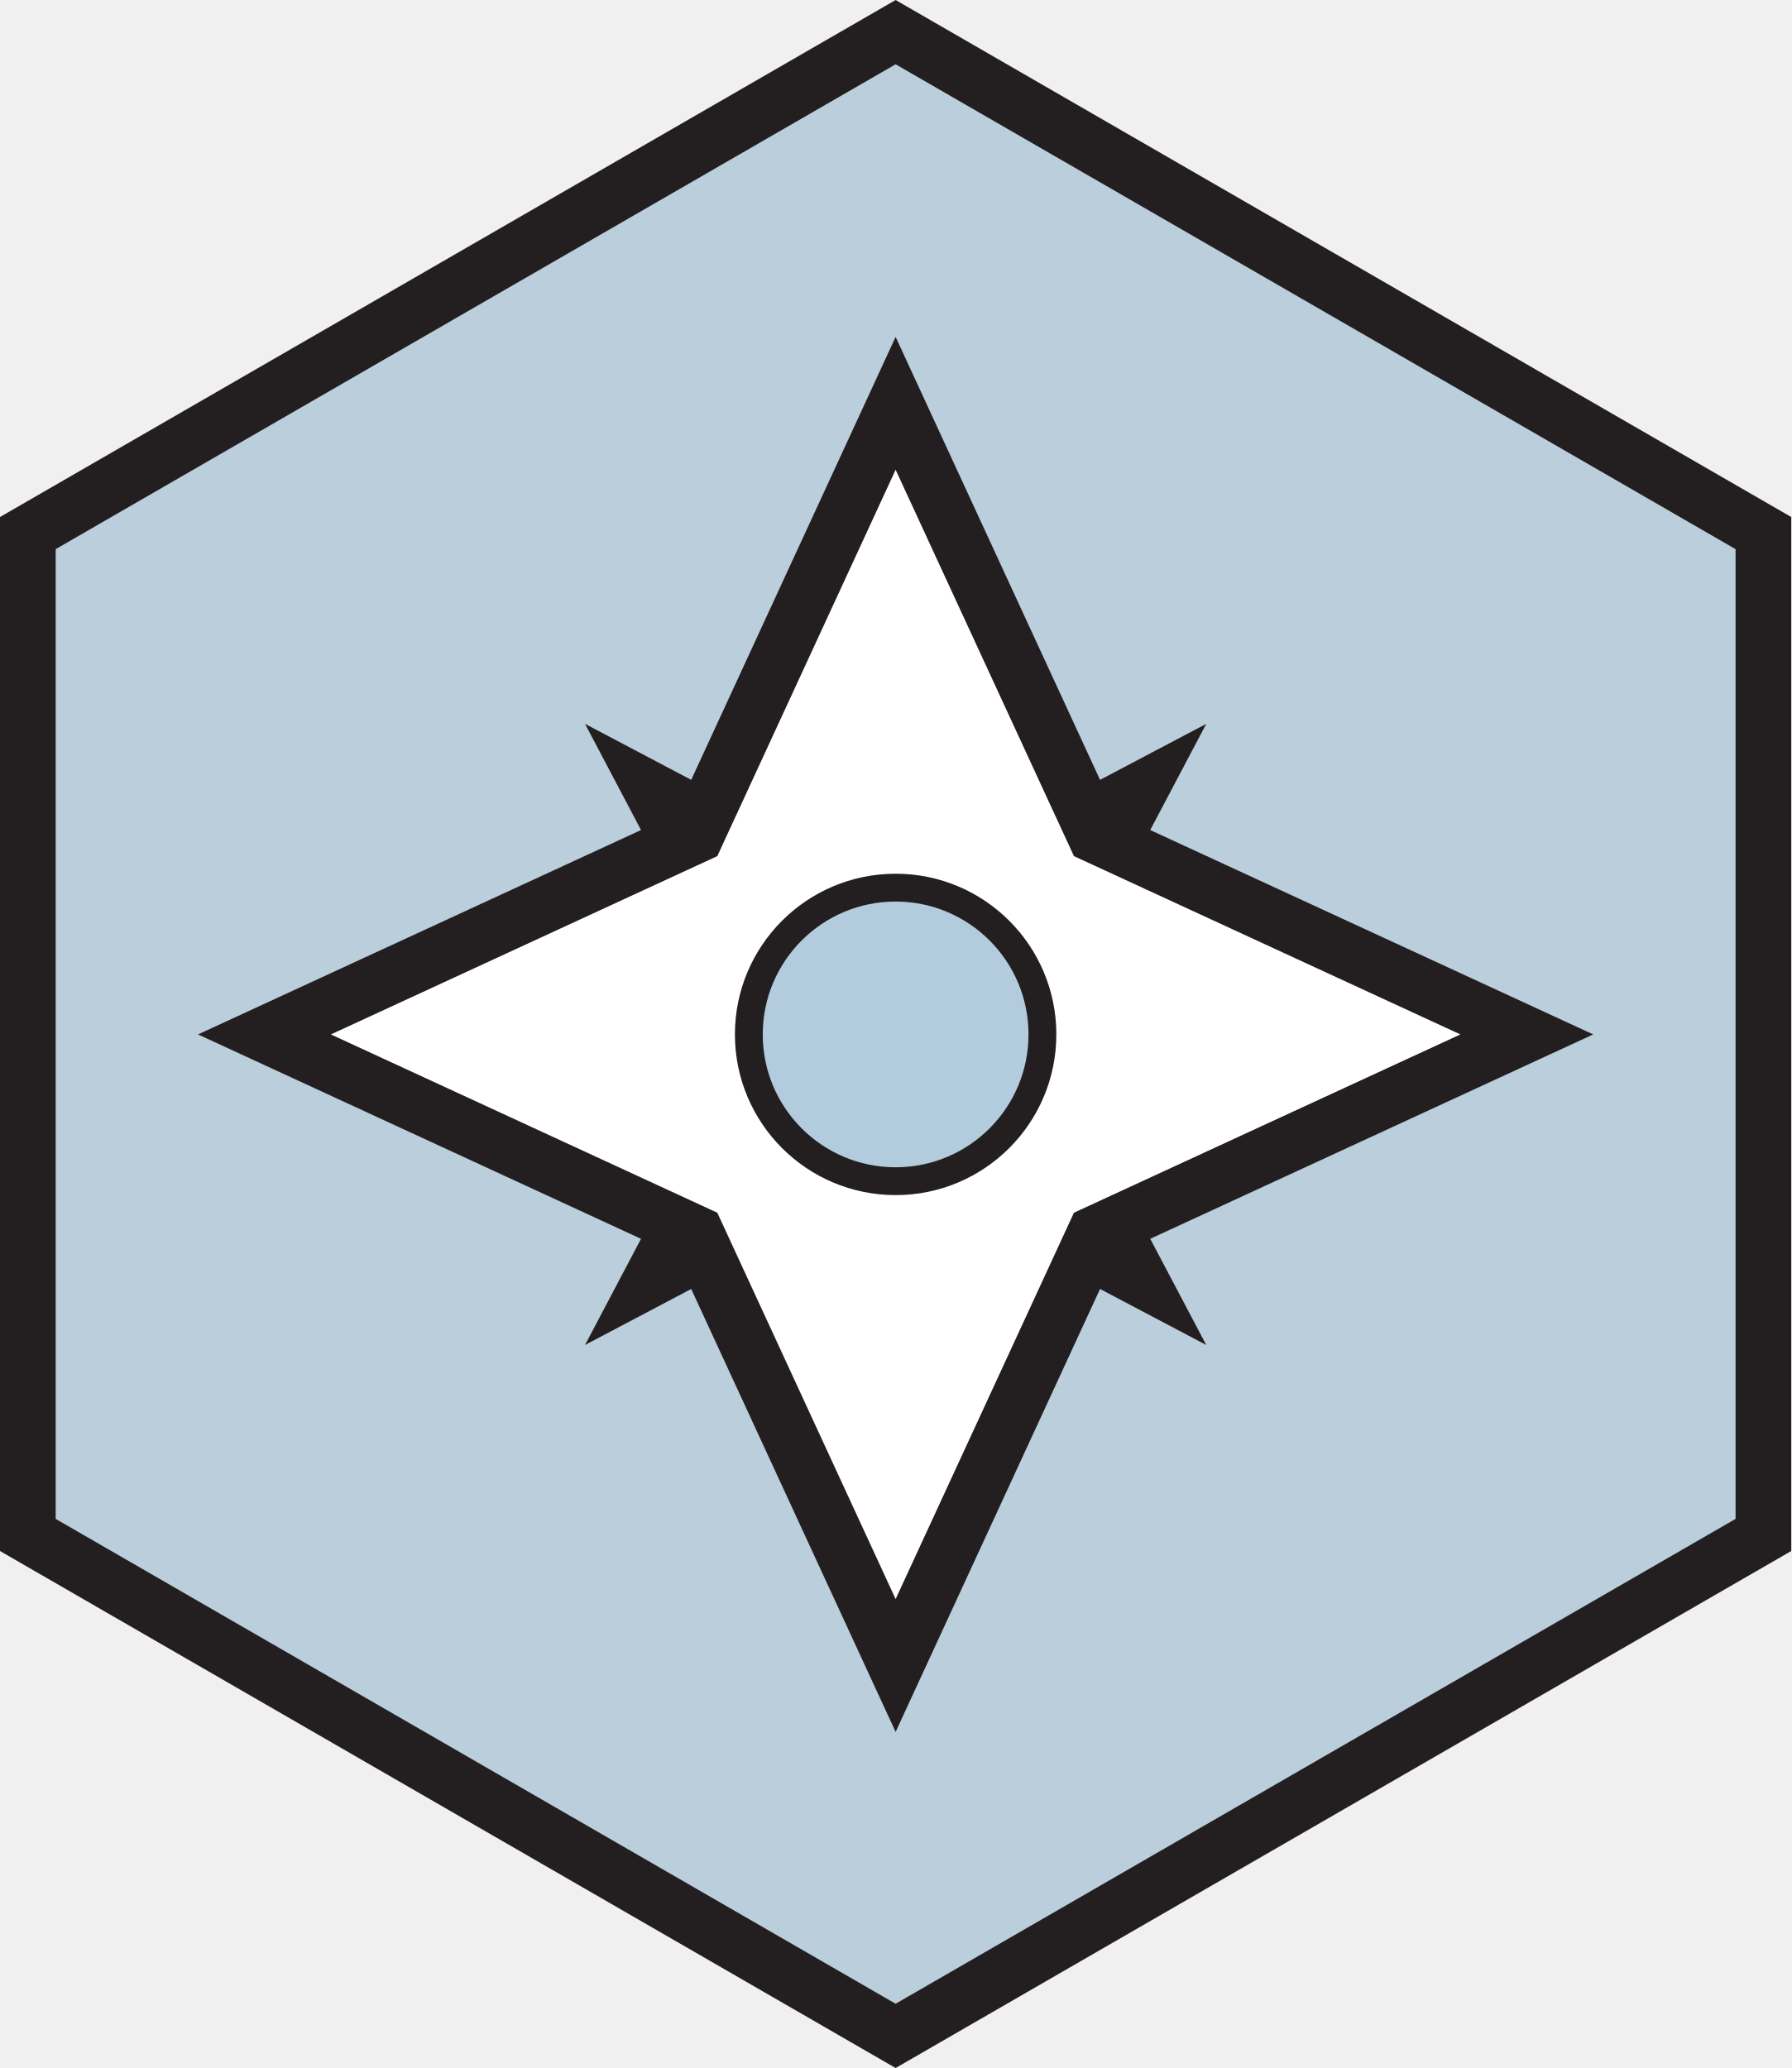
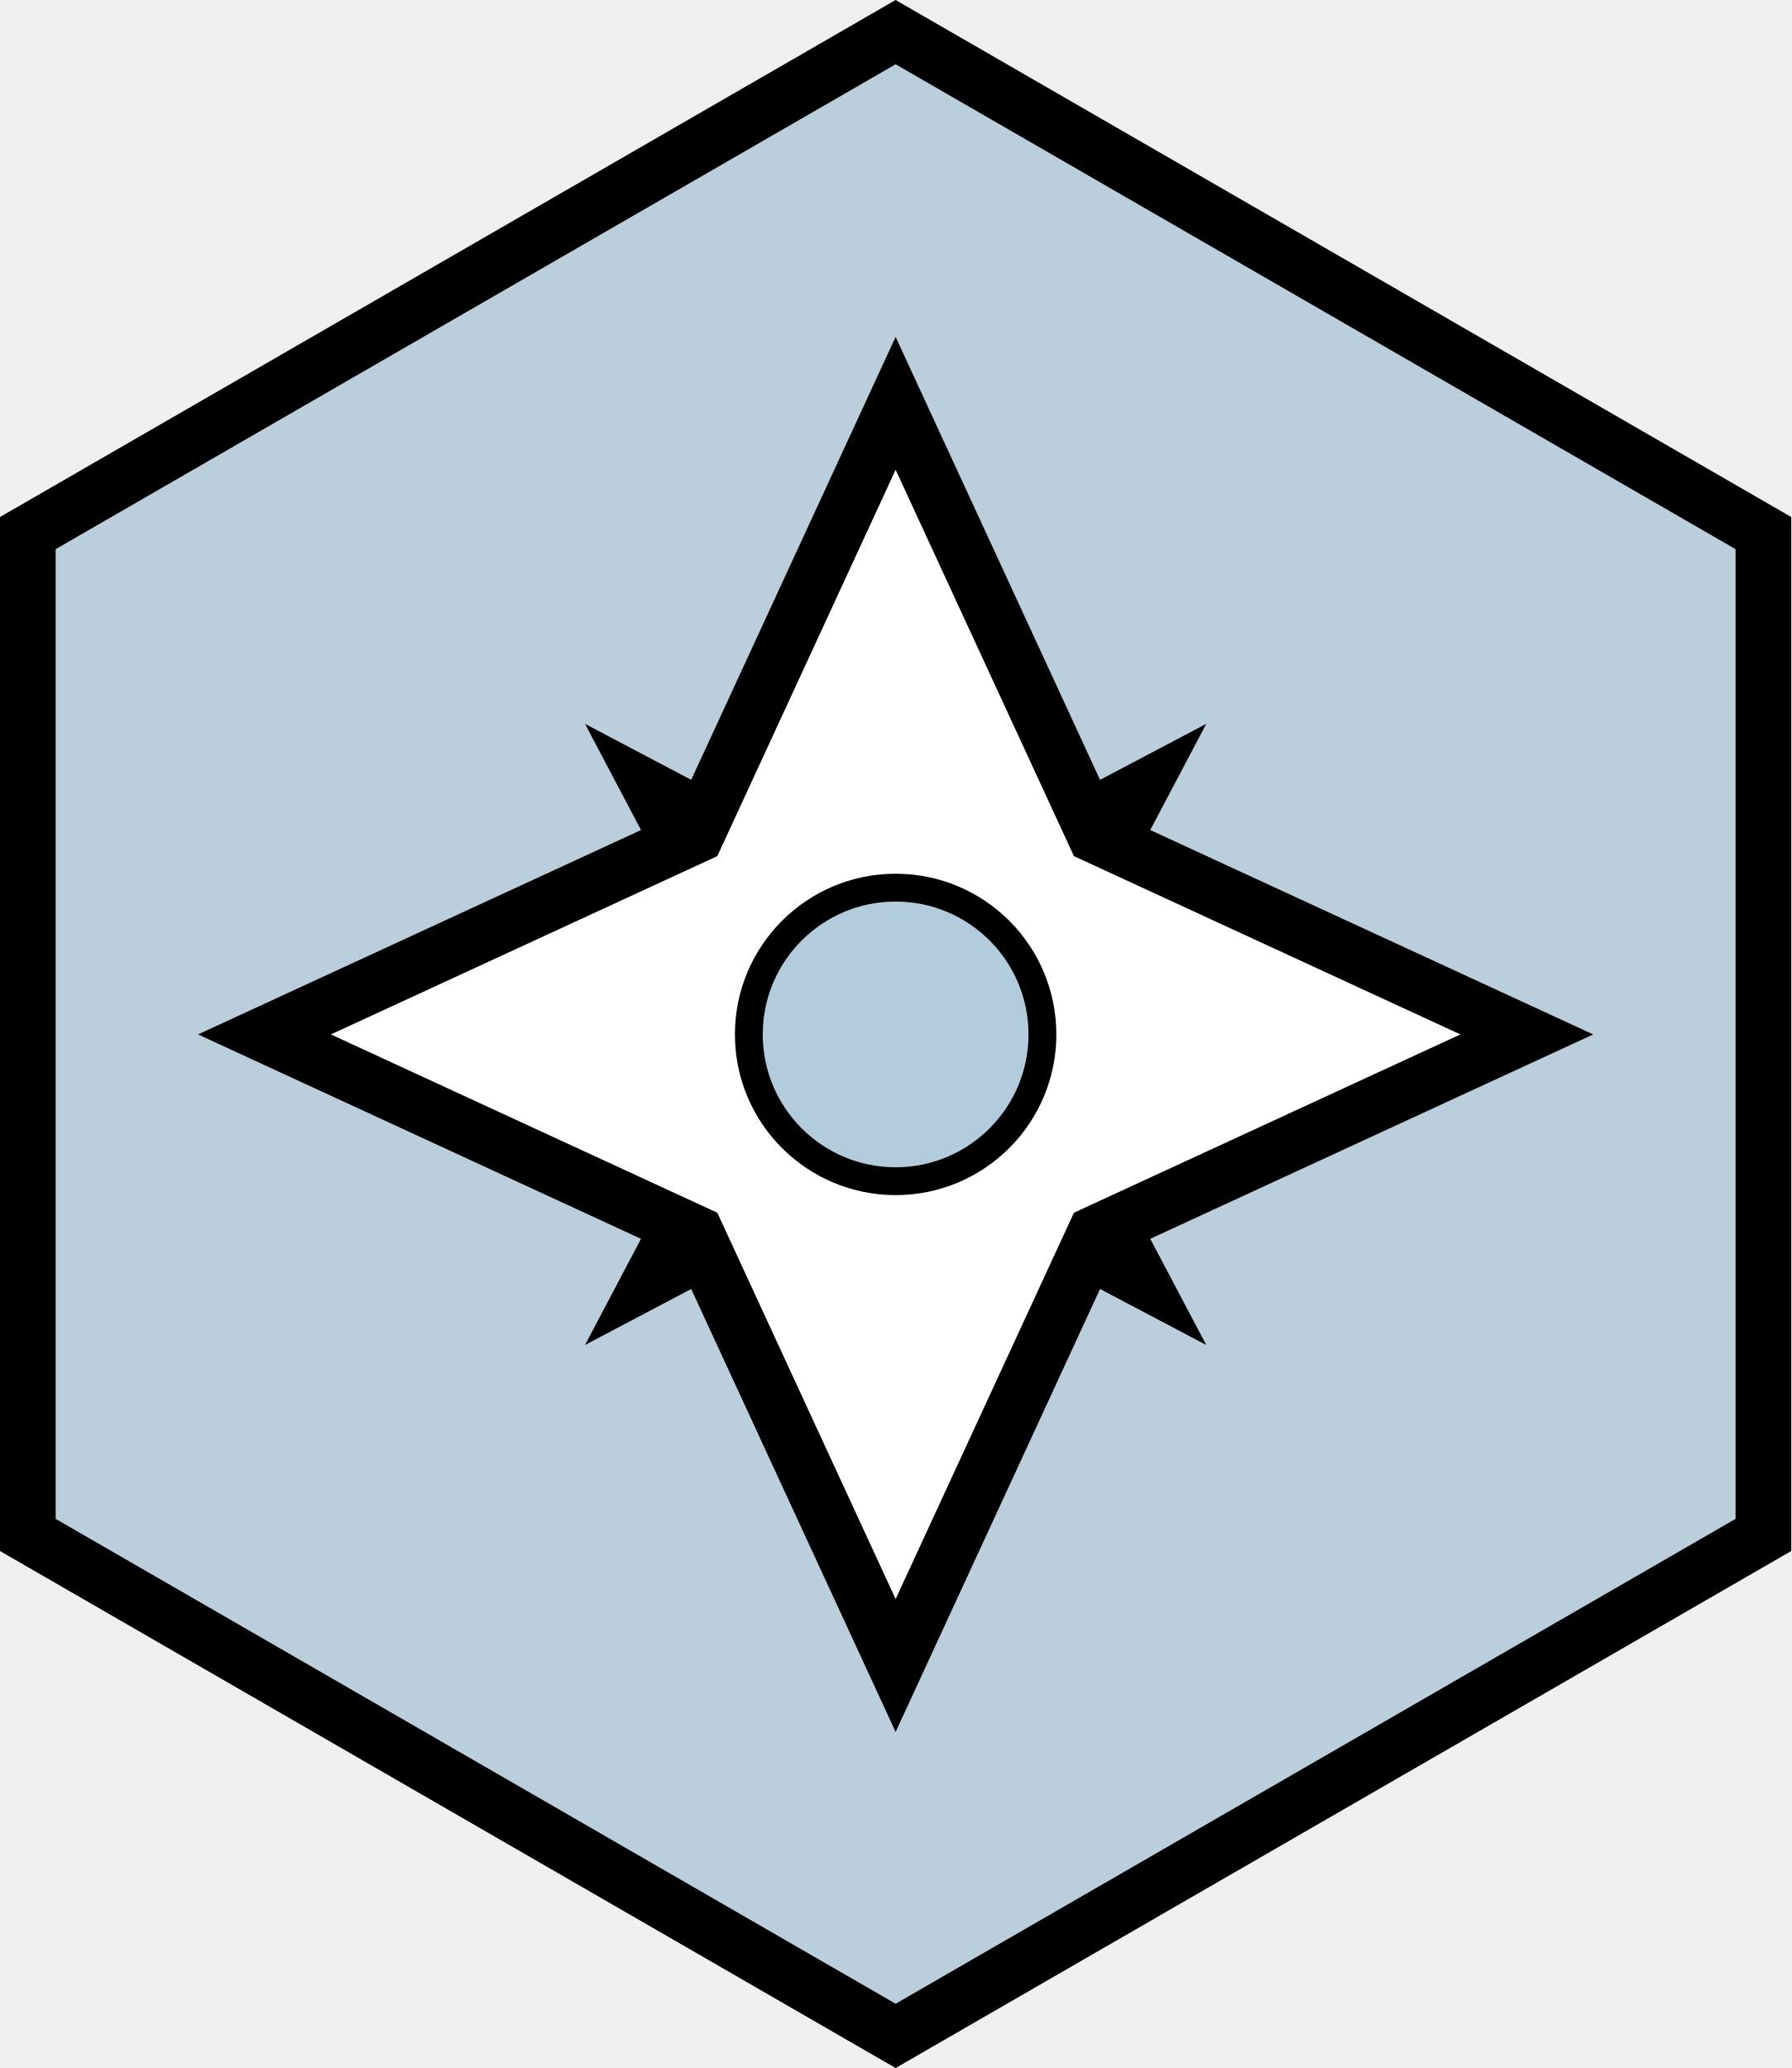
<svg xmlns="http://www.w3.org/2000/svg" fill-rule="evenodd" stroke-miterlimit="10" clip-rule="evenodd" viewBox="0 0 64.354 74.309" xml:space="preserve">
  <path fill="#3f7faa" fill-rule="nonzero" d="M63.354 55.155v-36l-31.177-18-31.177 18v36l31.177 18z" opacity=".3" />
-   <path fill="#231f20" fill-rule="nonzero" d="m32.177 31.895-11.159-5.885 5.885 11.159-5.885 11.16 11.159-5.886 11.16 5.886-5.886-11.16 5.886-11.159Z" />
+   <path fill-rule="nonzero" d="m32.177 31.895-11.159-5.885 5.885 11.159-5.885 11.16 11.159-5.886 11.16 5.886-5.886-11.16 5.886-11.159Z" />
  <path fill="#fff" fill-rule="nonzero" d="m25.018 30.01-15.517 7.16 15.517 7.16 7.16 15.516 7.16-15.516 15.516-7.16-15.516-7.16-7.16-15.517Z" />
  <g transform="translate(-3.8229 -3.3453)">
    <clipPath id="a">
      <path d="M4.823 22.5v36L36 76.5l31.177-18v-36L36 4.5Z" clip-rule="nonzero" />
    </clipPath>
    <g clip-path="url(#a)">
-       <path fill="none" stroke="#231f20" stroke-width="2" d="m43.16 47.675 15.516-7.16-15.516-7.16-7.16-15.517-7.16 15.517-15.516 7.16 15.516 7.16 7.16 15.516z" />
+       <path fill="none" stroke="#000" stroke-width="2" d="m43.16 47.675 15.516-7.16-15.516-7.16-7.16-15.517-7.16 15.517-15.516 7.16 15.516 7.16 7.16 15.516z" />
      <path fill="#3f7faa" fill-rule="nonzero" d="M41.274 40.515c0 2.913-2.361 5.274-5.274 5.274s-5.274-2.361-5.274-5.274 2.361-5.274 5.274-5.274 5.274 2.361 5.274 5.274" opacity=".4" />
-       <circle cx="-5.274" r="5.274" fill="none" stroke="#231f20" transform="matrix(0 -1 -1 0 36.0003 35.2407)" />
+       <circle cx="-5.274" r="5.274" fill="none" stroke="#000" transform="matrix(0 -1 -1 0 36.0003 35.2407)" />
    </g>
  </g>
-   <path fill="none" stroke="#231f20" stroke-width="2" d="M63.354 55.155v-36l-31.177-18-31.177 18v36l31.177 18z" />
+   <path fill="none" stroke="#000" stroke-width="2" d="M63.354 55.155v-36l-31.177-18-31.177 18v36l31.177 18z" />
</svg>
